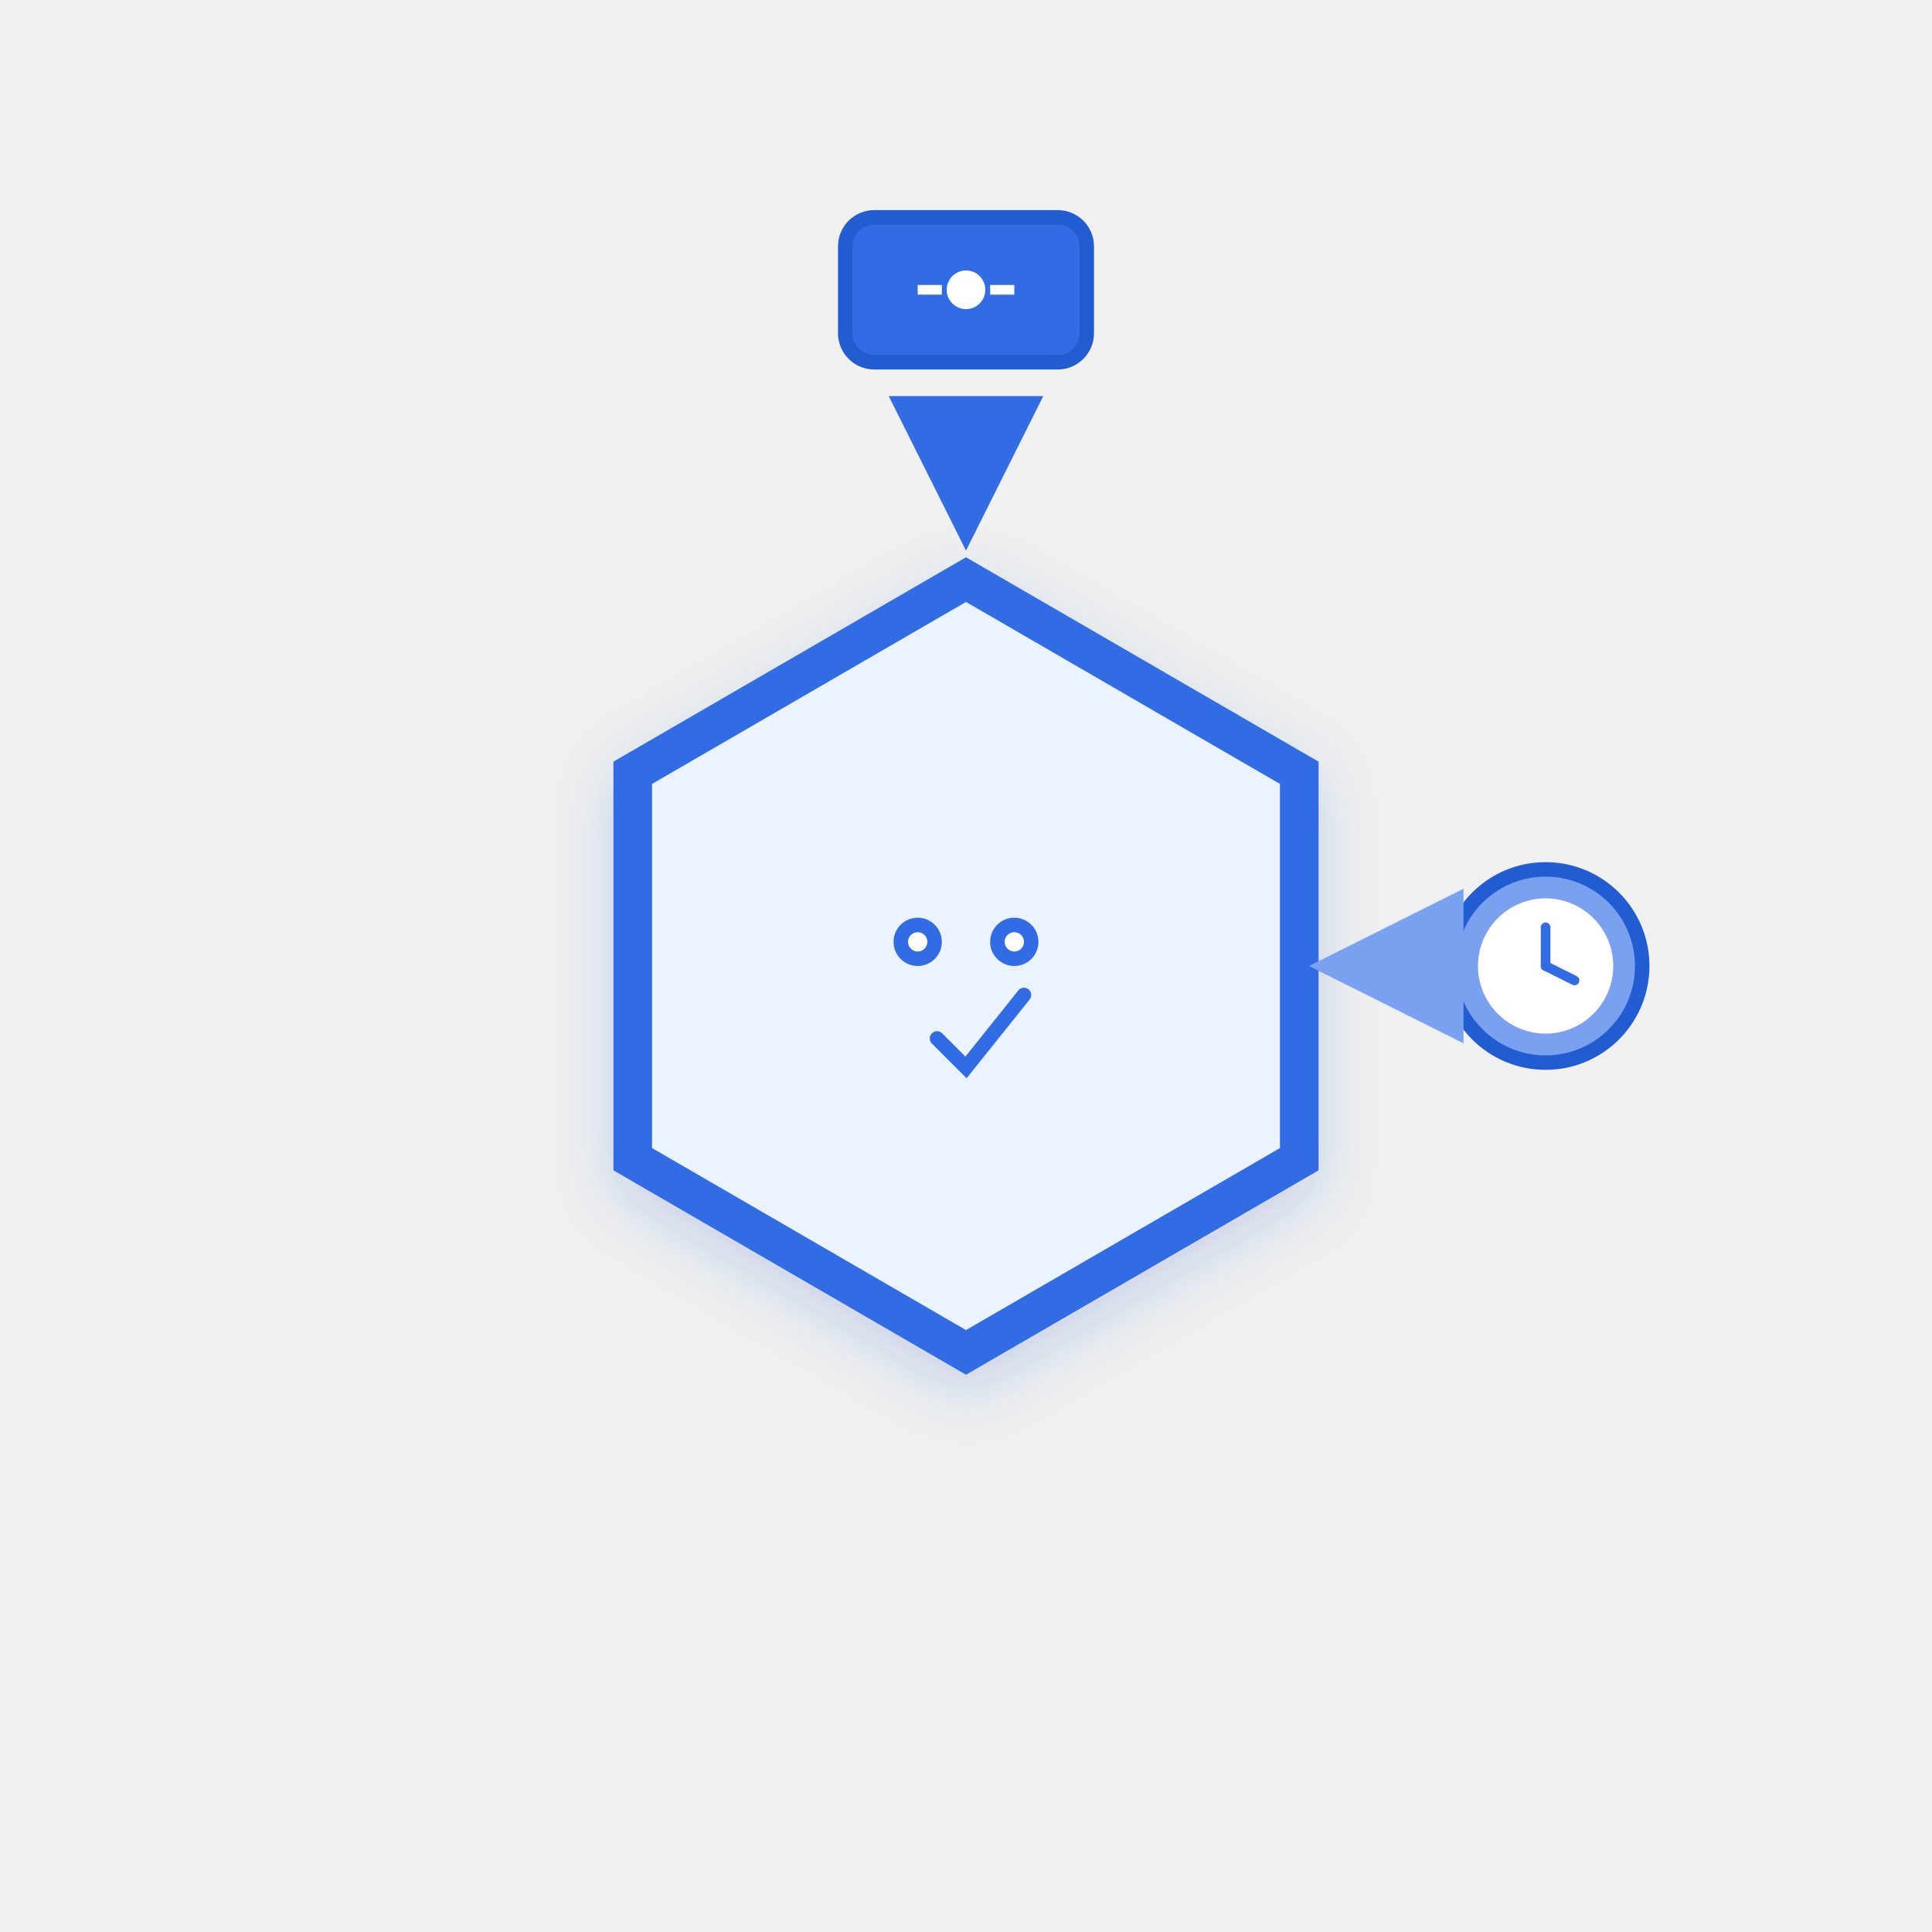
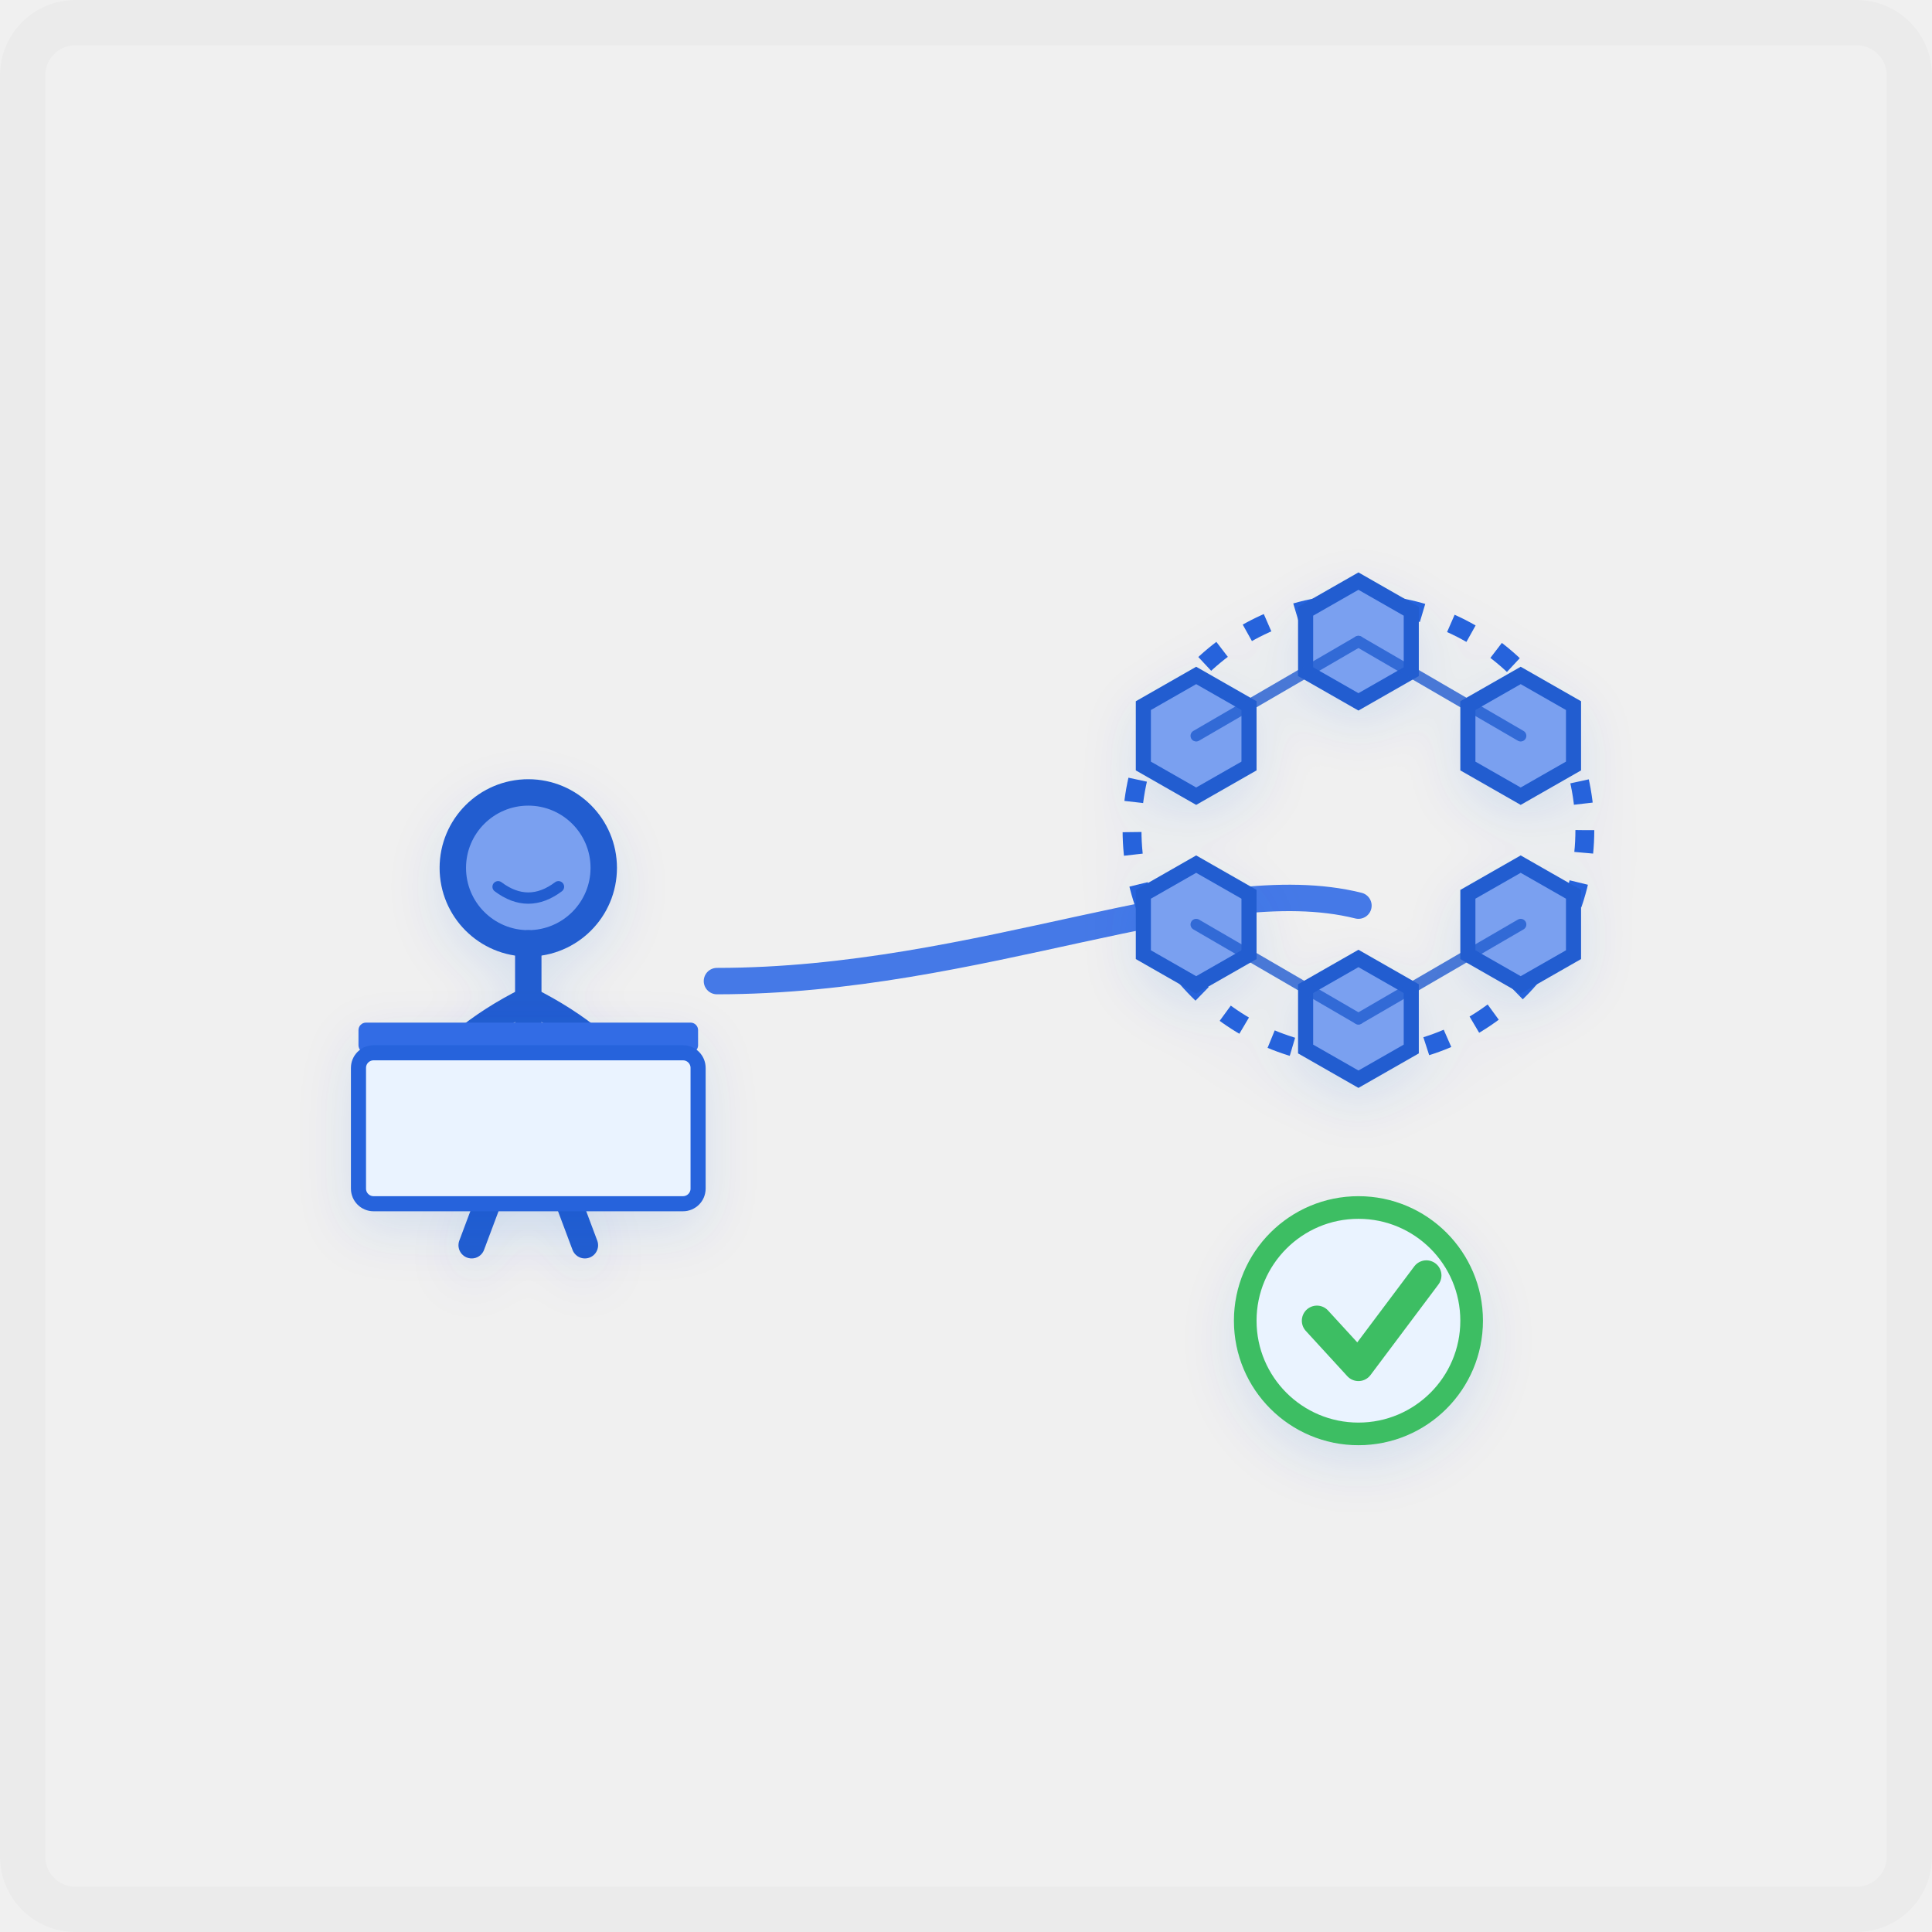
- <svg xmlns="http://www.w3.org/2000/svg" viewBox="0 0 400 400">
+ <svg xmlns="http://www.w3.org/2000/svg" width="1024" height="1024" viewBox="0 0 1024 1024" role="img" aria-labelledby="title desc">
  <defs>
    <filter id="softShadow" x="-50%" y="-50%" width="200%" height="200%">
-       <feDropShadow dx="0" dy="4" stdDeviation="6" flood-color="#215dd0" flood-opacity="0.2" />
+       <feDropShadow dx="0" dy="10" stdDeviation="14" flood-color="#215dd0" flood-opacity="0.12" />
    </filter>
-     <marker id="arrowSolid" markerWidth="8" markerHeight="8" refX="7" refY="4" orient="auto">
-       <polygon points="0 0, 8 4, 0 8" fill="#326ce5" />
-     </marker>
-     <marker id="arrowDashed" markerWidth="8" markerHeight="8" refX="7" refY="4" orient="auto">
-       <polygon points="0 0, 8 4, 0 8" fill="#7aa0f0" />
-     </marker>
+     <g id="hex">
+       <polygon points="0,-32 28,-16 28,16 0,32 -28,16 -28,-16" />
+     </g>
  </defs>
-   <g transform="translate(200, 200)" filter="url(#softShadow)">
-     <path d="M 0 -80 L 69 -40 L 69 40 L 0 80 L -69 40 L -69 -40 Z" fill="#EAF3FF" stroke="#326ce5" stroke-width="8" />
-     <circle cx="-10" cy="-5" r="5" fill="#326ce5" />
-     <circle cx="10" cy="-5" r="5" fill="#326ce5" />
-     <circle cx="-10" cy="-5" r="2" fill="white" />
-     <circle cx="10" cy="-5" r="2" fill="white" />
-     <path d="M -6 15 L 0 21 L 12 6" fill="none" stroke="#326ce5" stroke-width="3" stroke-linecap="round" />
+   <g transform="translate(280,600)" stroke="#215dd0" stroke-width="14" fill="none" stroke-linecap="round" stroke-linejoin="round" filter="url(#softShadow)">
+     <circle cx="0" cy="-140" r="40" fill="#7aa0f0" stroke="#215dd0" />
+     <path d="M-16 -130 Q0 -118 16 -130" stroke="#215dd0" stroke-width="6" stroke-linecap="round" />
+     <path d="M0 -100 V-20" />
+     <path d="M0 -70 Q-40 -50 -60 -20" />
+     <path d="M0 -70 Q40 -50 60 -20" />
+     <path d="M0 -20 L-30 60" />
+     <path d="M0 -20 L30 60" />
  </g>
-   <g transform="translate(200, 60)">
-     <rect x="-25" y="-15" width="50" height="30" rx="6" fill="#326ce5" stroke="#215dd0" stroke-width="3" />
-     <circle cx="0" cy="0" r="4" fill="white" />
-     <line x1="-10" y1="0" x2="-5" y2="0" stroke="white" stroke-width="2" />
-     <line x1="5" y1="0" x2="10" y2="0" stroke="white" stroke-width="2" />
+   <g transform="translate(280,580)" filter="url(#softShadow)">
+     <rect x="-90" y="-38" width="180" height="16" rx="4" fill="#326ce5" />
+     <rect x="-90" y="-22" width="180" height="80" rx="8" fill="#EAF3FF" stroke="#2563dc" stroke-width="8" />
  </g>
-   <line x1="200" y1="90" x2="200" y2="110" stroke="#326ce5" stroke-width="4" marker-end="url(#arrowSolid)" />
-   <g transform="translate(320, 200)">
-     <circle cx="0" cy="0" r="20" fill="#7aa0f0" stroke="#215dd0" stroke-width="3" />
-     <circle cx="0" cy="0" r="14" fill="white" />
-     <line x1="0" y1="0" x2="0" y2="-8" stroke="#326ce5" stroke-width="2" stroke-linecap="round" />
-     <line x1="0" y1="0" x2="6" y2="3" stroke="#326ce5" stroke-width="2" stroke-linecap="round" />
+   <path d="M380 520 C520 520 640 460 720 480" stroke="#326ce5" stroke-width="14" fill="none" stroke-linecap="round" opacity="0.9" />
+   <g transform="translate(720,440)" filter="url(#softShadow)">
+     <circle cx="0" cy="0" r="120" fill="none" stroke="#2563dc" stroke-width="10" stroke-dasharray="12 16" />
+     <g fill="#7aa0f0" stroke="#215dd0" stroke-width="8">
+       <use href="#hex" transform="translate(0,-100)" />
+       <use href="#hex" transform="translate(86,-50)" />
+       <use href="#hex" transform="translate(86,50)" />
+       <use href="#hex" transform="translate(0,100)" />
+       <use href="#hex" transform="translate(-86,50)" />
+       <use href="#hex" transform="translate(-86,-50)" />
+     </g>
+     <g stroke="#215dd0" stroke-width="6" stroke-linecap="round" fill="none" opacity="0.8">
+       <line x1="0" y1="-100" x2="86" y2="-50" />
+       <line x1="0" y1="-100" x2="-86" y2="-50" />
+       <line x1="-86" y1="50" x2="0" y2="100" />
+       <line x1="86" y1="50" x2="0" y2="100" />
+     </g>
  </g>
-   <line x1="295" y1="200" x2="275" y2="200" stroke="#7aa0f0" stroke-width="4" stroke-dasharray="8 4" marker-end="url(#arrowDashed)" />
+   <g transform="translate(720,700)" filter="url(#softShadow)">
+     <circle cx="0" cy="0" r="60" fill="#EAF3FF" stroke="#3EBE64" stroke-width="12" />
+     <path d="M-22 0 L0 24 L36 -24" fill="none" stroke="#3EBE64" stroke-width="16" stroke-linecap="round" stroke-linejoin="round" />
+   </g>
+   <rect x="12" y="12" width="1000" height="1000" rx="28" fill="none" stroke="#000000" stroke-opacity="0.02" stroke-width="24" />
</svg>
